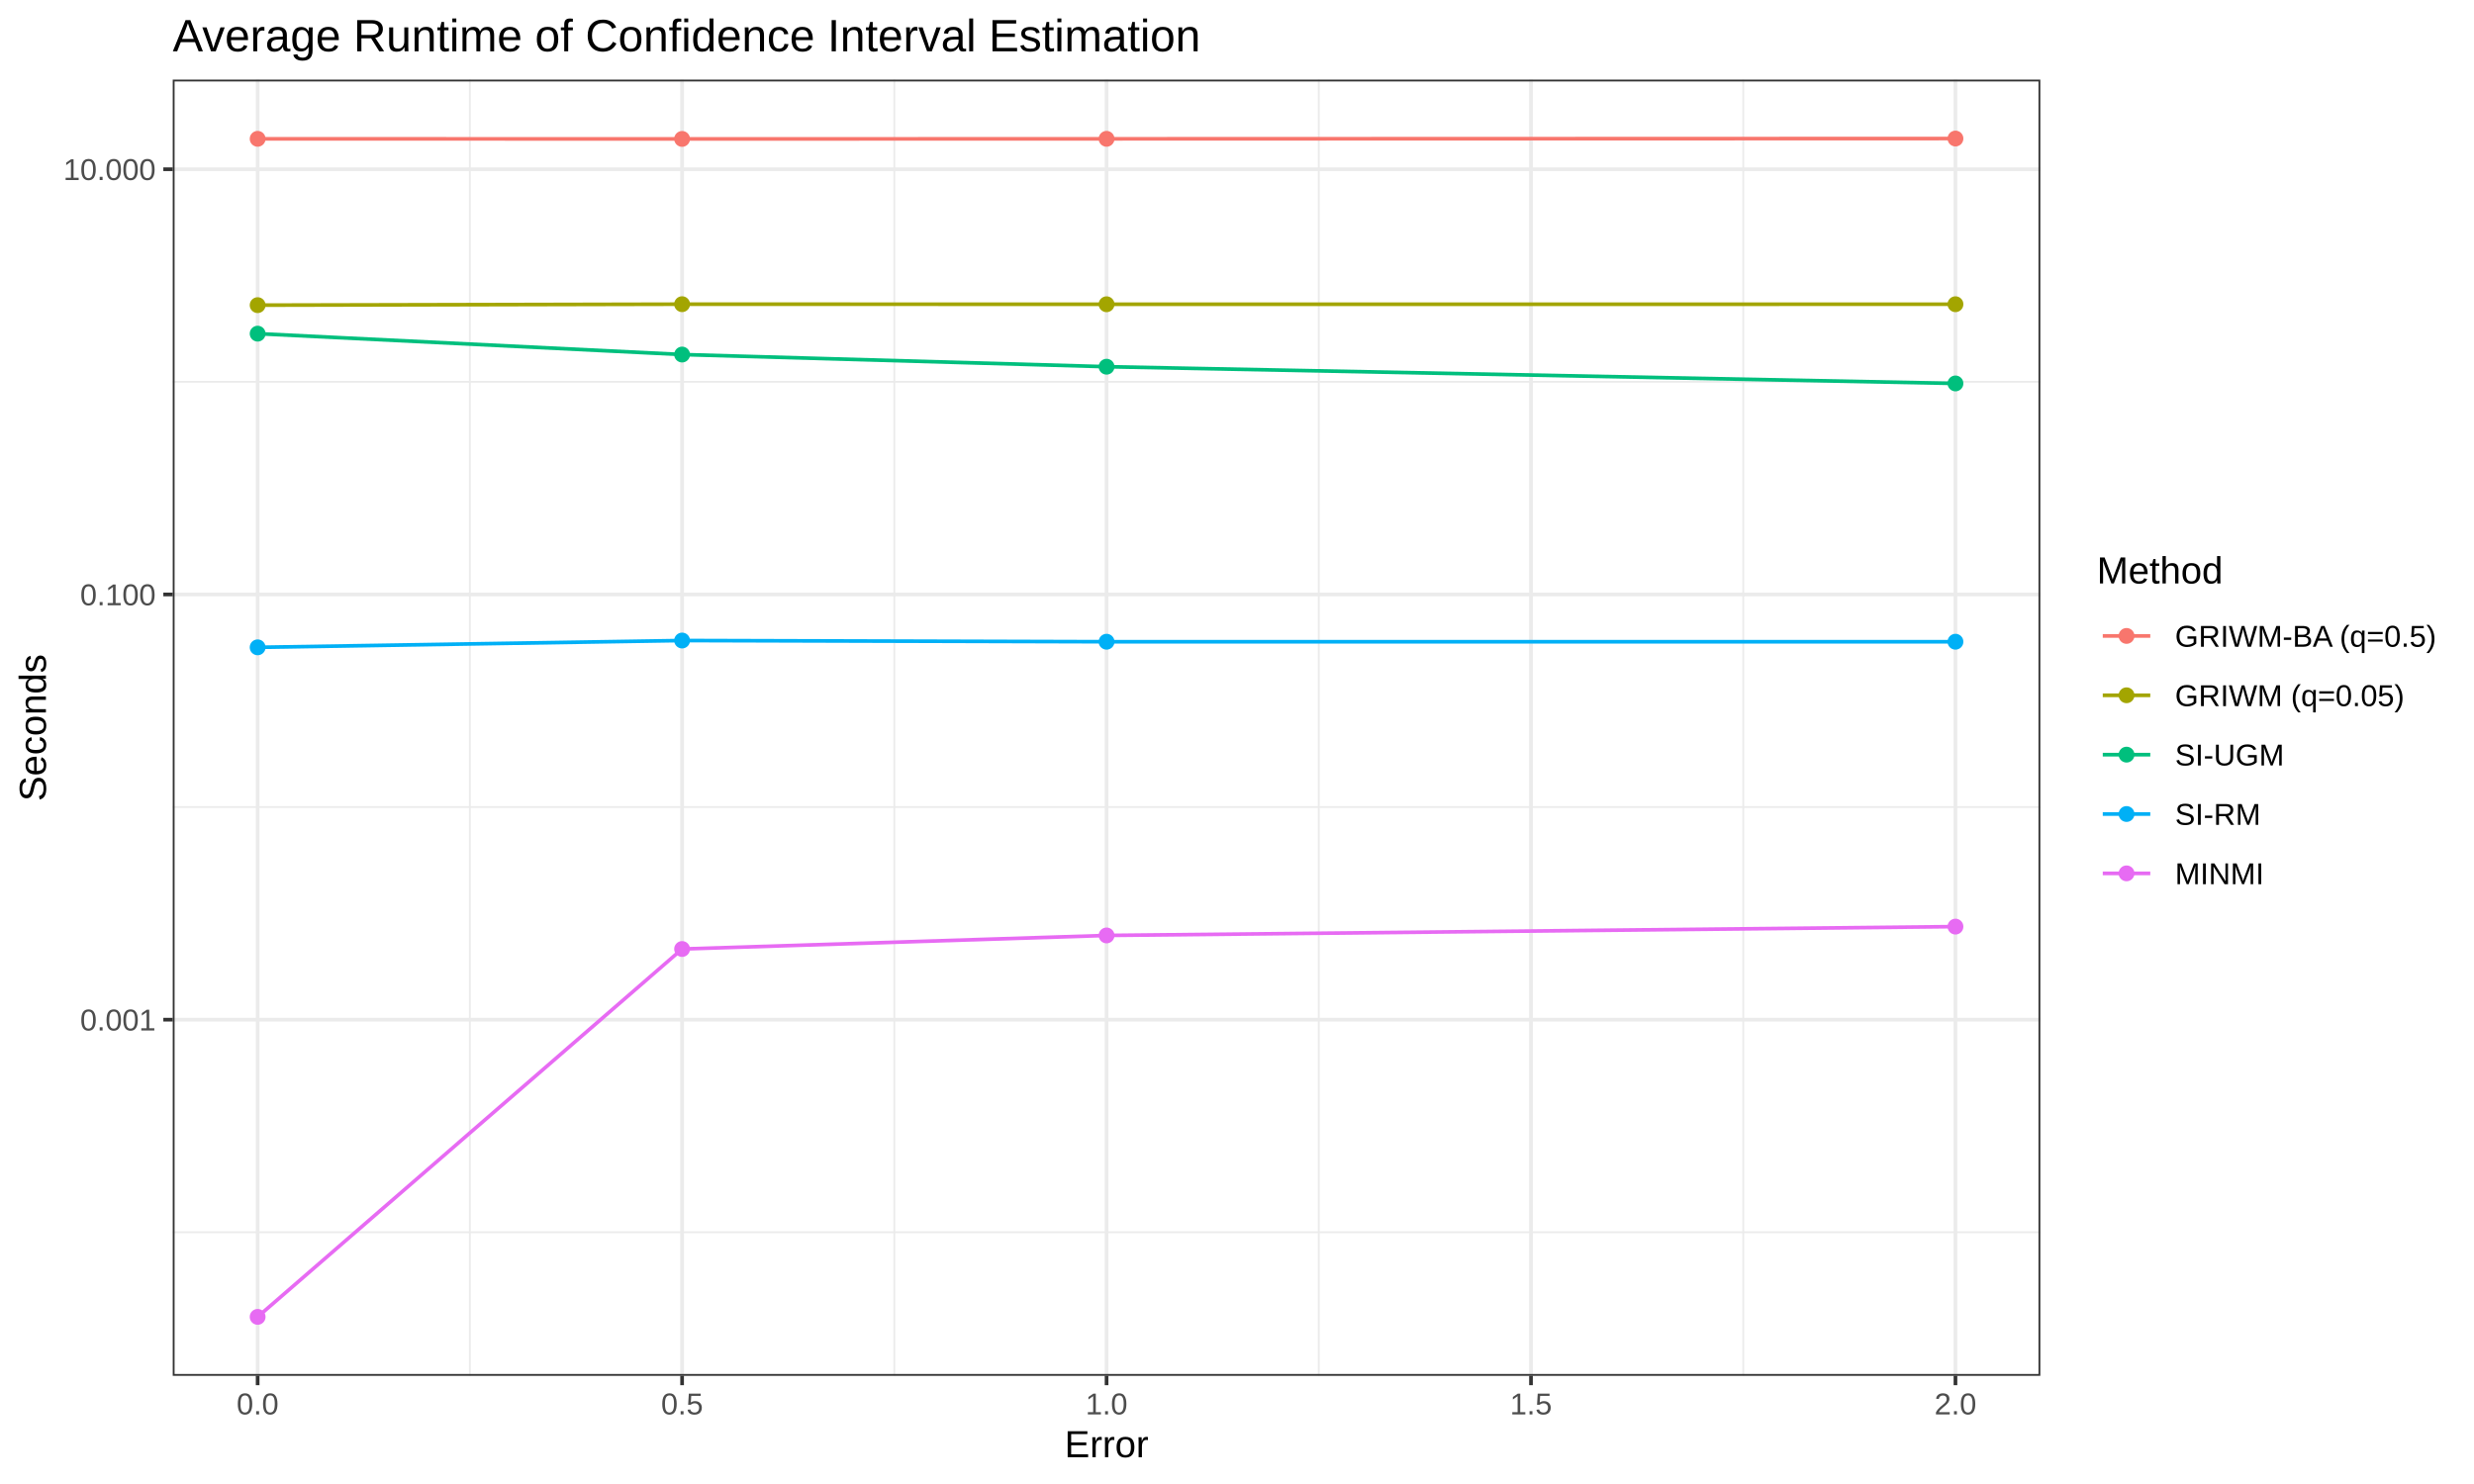
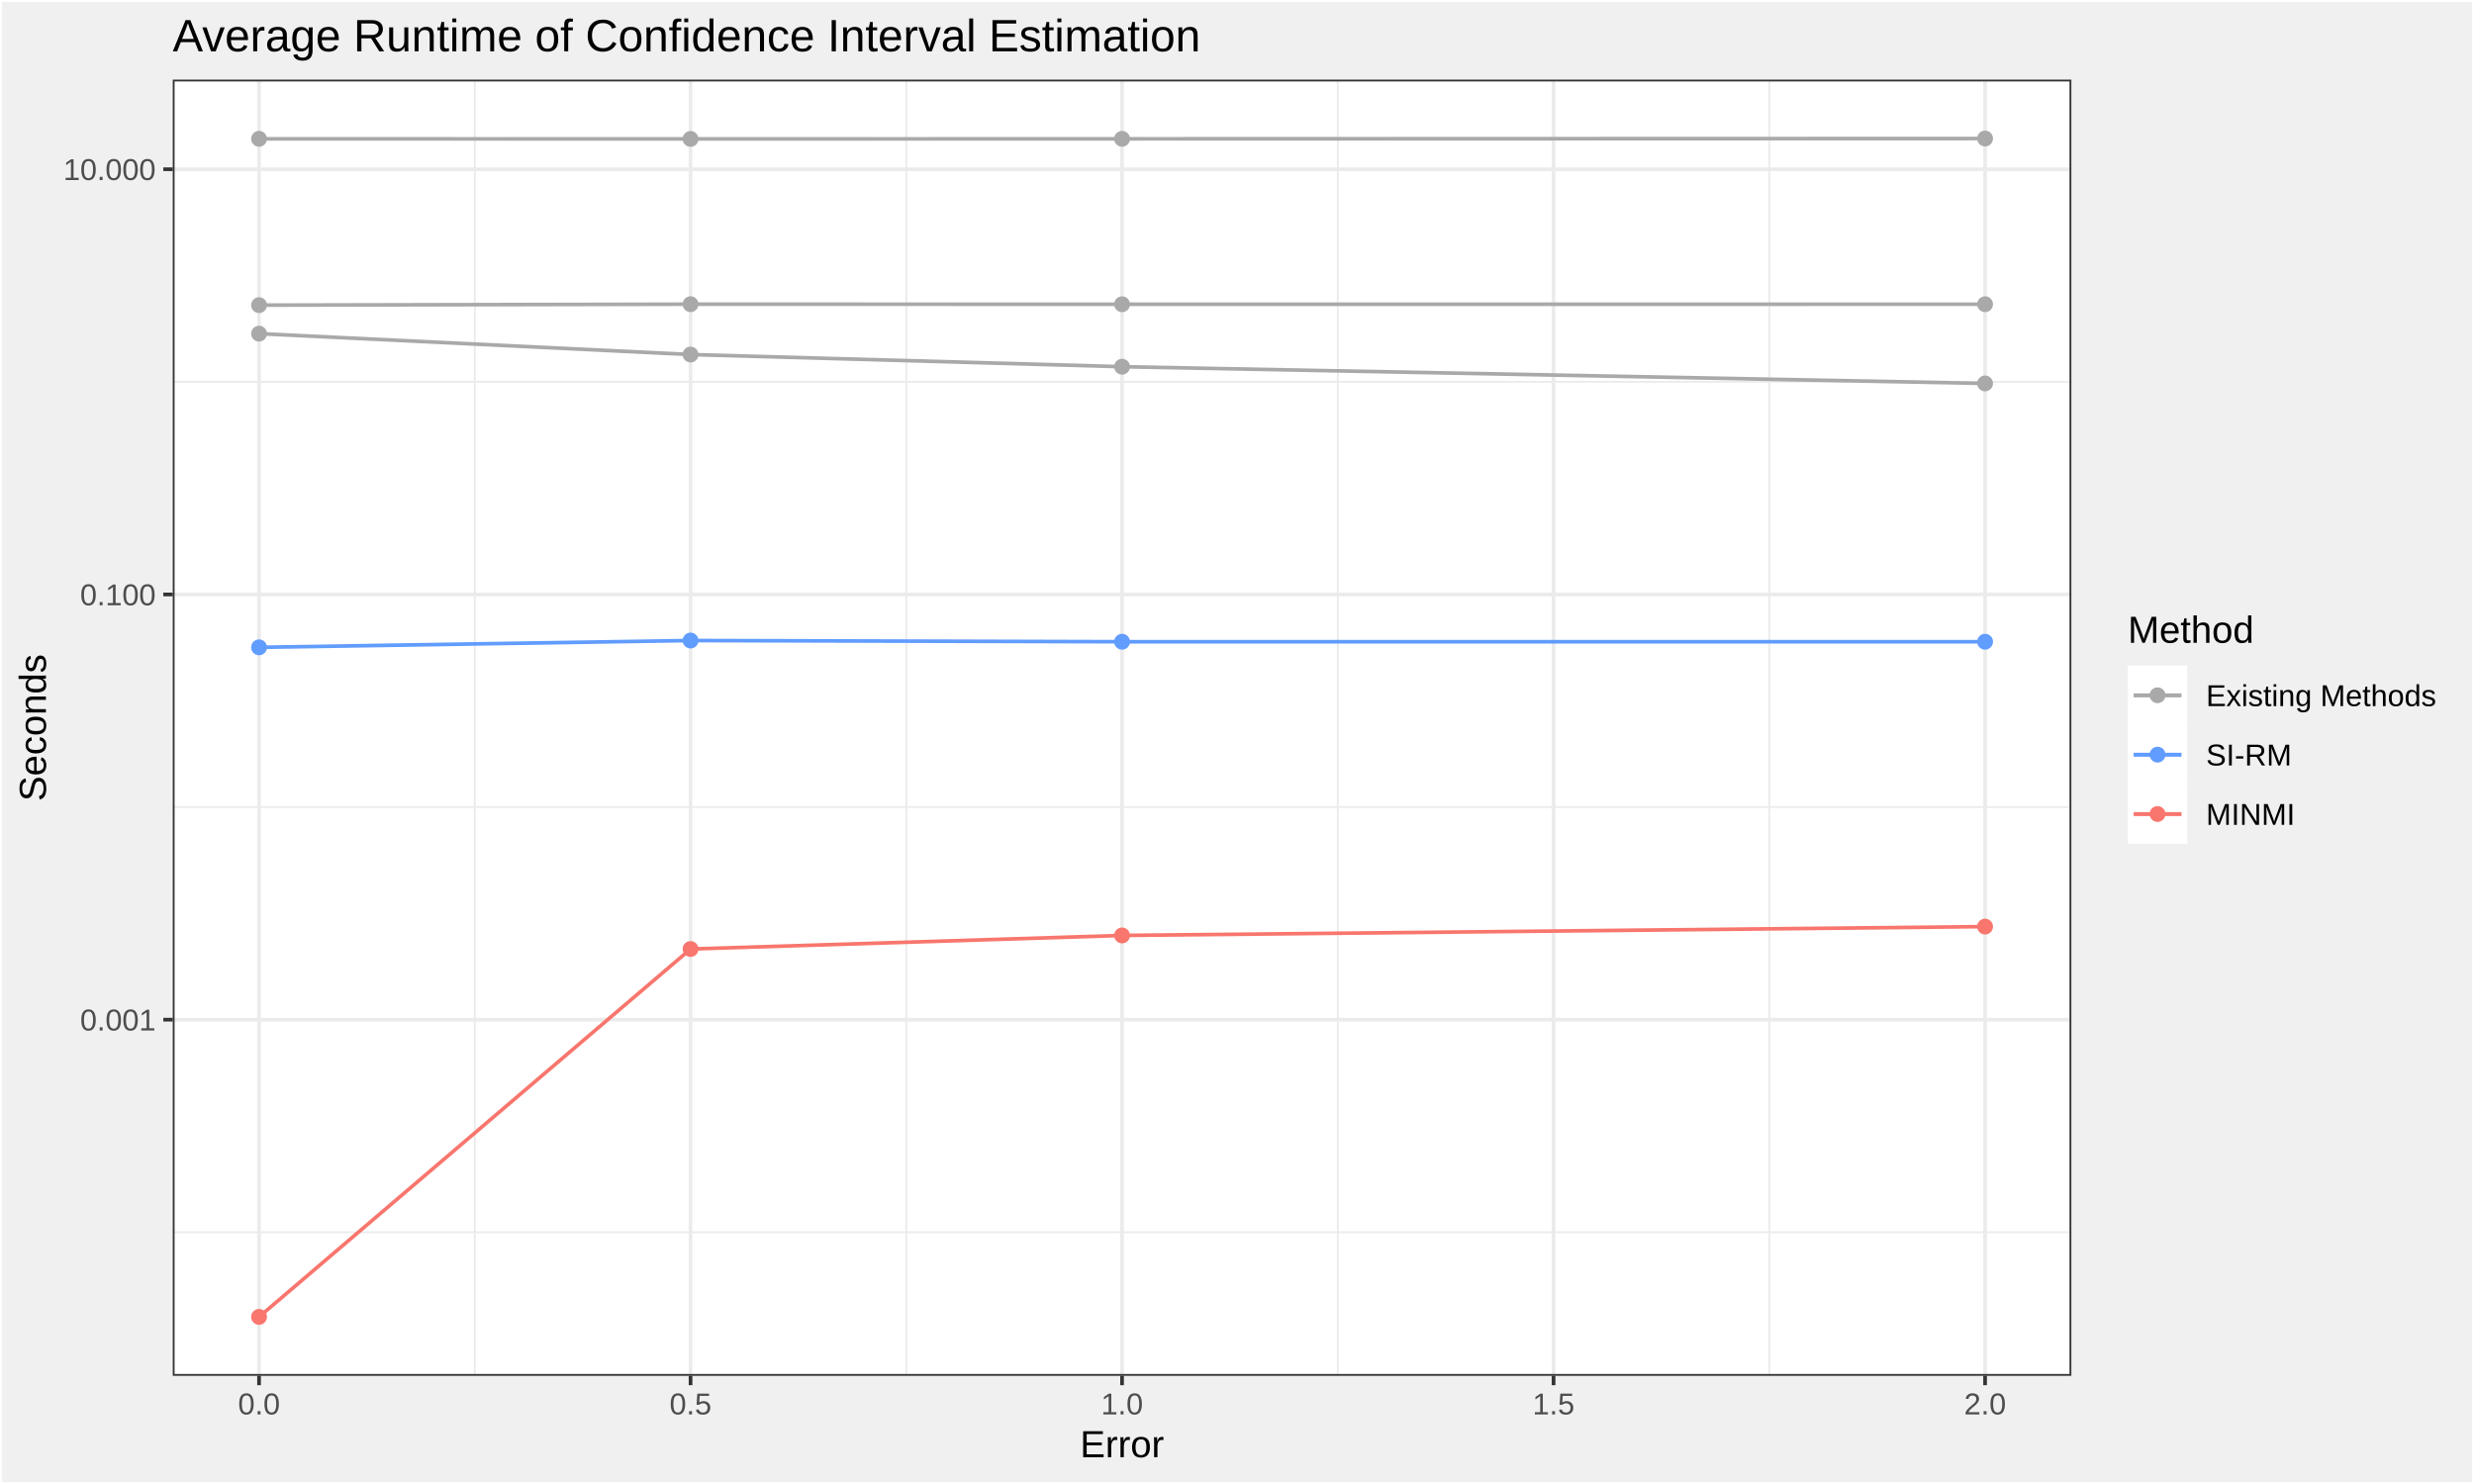
<svg xmlns="http://www.w3.org/2000/svg" class="svglite" width="720.00pt" height="432.00pt" viewBox="0 0 720.00 432.00">
  <defs>
    <style type="text/css">
    .svglite line, .svglite polyline, .svglite polygon, .svglite path, .svglite rect, .svglite circle {
      fill: none;
      stroke: #000000;
      stroke-linecap: round;
      stroke-linejoin: round;
      stroke-miterlimit: 10.00;
    }
    .svglite text {
      white-space: pre;
    }
  </style>
  </defs>
-   <rect width="100%" height="100%" style="stroke: none; fill: #FFFFFF;" />
+   <rect width="100%" height="100%" style="stroke: none; fill: none;" />
  <defs>
    <clipPath id="cpMC4wMHw3MjAuMDB8MC4wMHw0MzIuMDA=">
      <rect x="0.00" y="0.00" width="720.00" height="432.00" />
    </clipPath>
  </defs>
  <g clip-path="url(#cpMC4wMHw3MjAuMDB8MC4wMHw0MzIuMDA=)">
-     <rect x="0.00" y="0.00" width="720.00" height="432.00" style="stroke-width: 1.07; stroke: #FFFFFF; fill: #FFFFFF;" />
+     <rect x="0.00" y="0.00" width="720.00" height="432.00" style="stroke-width: 1.07; stroke: #FFFFFF;" />
  </g>
  <defs>
-     <clipPath id="cpNTAuMjd8NTkzLjgwfDIzLjE4fDQwMC41MA==">
-       <rect x="50.27" y="23.18" width="543.52" height="377.33" />
+     <clipPath id="cpNTAuMjd8NjAyLjgzfDIzLjE4fDQwMC41MA==">
+       <rect x="50.27" y="23.18" width="552.55" height="377.33" />
    </clipPath>
  </defs>
-   <g clip-path="url(#cpNTAuMjd8NTkzLjgwfDIzLjE4fDQwMC41MA==)">
-     <rect x="50.27" y="23.18" width="543.52" height="377.33" style="stroke-width: 1.07; stroke: none; fill: #FFFFFF;" />
-     <polyline points="50.27,358.72 593.80,358.72 " style="stroke-width: 0.53; stroke: #EBEBEB; stroke-linecap: butt;" />
-     <polyline points="50.27,234.94 593.80,234.94 " style="stroke-width: 0.53; stroke: #EBEBEB; stroke-linecap: butt;" />
-     <polyline points="50.27,111.15 593.80,111.15 " style="stroke-width: 0.53; stroke: #EBEBEB; stroke-linecap: butt;" />
-     <polyline points="136.74,400.50 136.74,23.18 " style="stroke-width: 0.53; stroke: #EBEBEB; stroke-linecap: butt;" />
-     <polyline points="260.27,400.50 260.27,23.18 " style="stroke-width: 0.53; stroke: #EBEBEB; stroke-linecap: butt;" />
-     <polyline points="383.80,400.50 383.80,23.18 " style="stroke-width: 0.53; stroke: #EBEBEB; stroke-linecap: butt;" />
-     <polyline points="507.33,400.50 507.33,23.18 " style="stroke-width: 0.53; stroke: #EBEBEB; stroke-linecap: butt;" />
-     <polyline points="50.27,296.83 593.80,296.83 " style="stroke-width: 1.07; stroke: #EBEBEB; stroke-linecap: butt;" />
-     <polyline points="50.27,173.05 593.80,173.05 " style="stroke-width: 1.07; stroke: #EBEBEB; stroke-linecap: butt;" />
-     <polyline points="50.27,49.26 593.80,49.26 " style="stroke-width: 1.07; stroke: #EBEBEB; stroke-linecap: butt;" />
-     <polyline points="74.98,400.50 74.98,23.18 " style="stroke-width: 1.07; stroke: #EBEBEB; stroke-linecap: butt;" />
-     <polyline points="198.51,400.50 198.51,23.18 " style="stroke-width: 1.07; stroke: #EBEBEB; stroke-linecap: butt;" />
-     <polyline points="322.04,400.50 322.04,23.18 " style="stroke-width: 1.07; stroke: #EBEBEB; stroke-linecap: butt;" />
-     <polyline points="445.56,400.50 445.56,23.18 " style="stroke-width: 1.07; stroke: #EBEBEB; stroke-linecap: butt;" />
-     <polyline points="569.09,400.50 569.09,23.18 " style="stroke-width: 1.07; stroke: #EBEBEB; stroke-linecap: butt;" />
-     <circle cx="74.98" cy="188.44" r="1.95" style="stroke-width: 0.71; stroke: #00B0F6; fill: #00B0F6;" />
-     <circle cx="74.98" cy="97.13" r="1.95" style="stroke-width: 0.71; stroke: #00BF7D; fill: #00BF7D;" />
-     <circle cx="198.51" cy="103.21" r="1.95" style="stroke-width: 0.71; stroke: #00BF7D; fill: #00BF7D;" />
-     <circle cx="198.51" cy="186.46" r="1.95" style="stroke-width: 0.71; stroke: #00B0F6; fill: #00B0F6;" />
-     <circle cx="198.51" cy="276.26" r="1.95" style="stroke-width: 0.71; stroke: #E76BF3; fill: #E76BF3;" />
-     <circle cx="569.09" cy="186.81" r="1.95" style="stroke-width: 0.71; stroke: #00B0F6; fill: #00B0F6;" />
-     <circle cx="569.09" cy="111.62" r="1.95" style="stroke-width: 0.71; stroke: #00BF7D; fill: #00BF7D;" />
-     <circle cx="569.09" cy="269.74" r="1.95" style="stroke-width: 0.71; stroke: #E76BF3; fill: #E76BF3;" />
-     <circle cx="74.98" cy="383.35" r="1.95" style="stroke-width: 0.71; stroke: #E76BF3; fill: #E76BF3;" />
-     <circle cx="322.04" cy="186.81" r="1.95" style="stroke-width: 0.71; stroke: #00B0F6; fill: #00B0F6;" />
-     <circle cx="322.04" cy="272.31" r="1.95" style="stroke-width: 0.71; stroke: #E76BF3; fill: #E76BF3;" />
-     <circle cx="322.04" cy="106.75" r="1.95" style="stroke-width: 0.71; stroke: #00BF7D; fill: #00BF7D;" />
-     <circle cx="569.09" cy="40.33" r="1.95" style="stroke-width: 0.71; stroke: #F8766D; fill: #F8766D;" />
-     <circle cx="322.04" cy="40.41" r="1.95" style="stroke-width: 0.71; stroke: #F8766D; fill: #F8766D;" />
-     <circle cx="198.51" cy="40.44" r="1.95" style="stroke-width: 0.71; stroke: #F8766D; fill: #F8766D;" />
-     <circle cx="569.09" cy="88.56" r="1.95" style="stroke-width: 0.71; stroke: #A3A500; fill: #A3A500;" />
-     <circle cx="322.04" cy="88.57" r="1.95" style="stroke-width: 0.71; stroke: #A3A500; fill: #A3A500;" />
-     <circle cx="198.51" cy="88.55" r="1.95" style="stroke-width: 0.71; stroke: #A3A500; fill: #A3A500;" />
-     <circle cx="74.98" cy="88.83" r="1.95" style="stroke-width: 0.71; stroke: #A3A500; fill: #A3A500;" />
-     <circle cx="74.98" cy="40.41" r="1.95" style="stroke-width: 0.71; stroke: #F8766D; fill: #F8766D;" />
-     <polyline points="74.98,40.41 198.51,40.44 322.04,40.41 569.09,40.33 " style="stroke-width: 1.07; stroke: #F8766D; stroke-linecap: butt;" />
-     <polyline points="74.98,88.83 198.51,88.55 322.04,88.57 569.09,88.56 " style="stroke-width: 1.07; stroke: #A3A500; stroke-linecap: butt;" />
-     <polyline points="74.98,97.13 198.51,103.21 322.04,106.75 569.09,111.62 " style="stroke-width: 1.07; stroke: #00BF7D; stroke-linecap: butt;" />
-     <polyline points="74.98,188.44 198.51,186.46 322.04,186.81 569.09,186.81 " style="stroke-width: 1.07; stroke: #00B0F6; stroke-linecap: butt;" />
-     <polyline points="74.98,383.35 198.51,276.26 322.04,272.31 569.09,269.74 " style="stroke-width: 1.07; stroke: #E76BF3; stroke-linecap: butt;" />
-     <rect x="50.27" y="23.18" width="543.52" height="377.33" style="stroke-width: 1.07; stroke: #333333;" />
+   <g clip-path="url(#cpNTAuMjd8NjAyLjgzfDIzLjE4fDQwMC41MA==)">
+     <rect x="50.27" y="23.18" width="552.55" height="377.33" style="stroke-width: 1.07; stroke: none; fill: #FFFFFF;" />
+     <polyline points="50.27,358.72 602.83,358.72 " style="stroke-width: 0.53; stroke: #EBEBEB; stroke-linecap: butt;" />
+     <polyline points="50.27,234.94 602.83,234.94 " style="stroke-width: 0.53; stroke: #EBEBEB; stroke-linecap: butt;" />
+     <polyline points="50.27,111.15 602.83,111.15 " style="stroke-width: 0.53; stroke: #EBEBEB; stroke-linecap: butt;" />
+     <polyline points="138.18,400.50 138.18,23.18 " style="stroke-width: 0.53; stroke: #EBEBEB; stroke-linecap: butt;" />
+     <polyline points="263.76,400.50 263.76,23.18 " style="stroke-width: 0.53; stroke: #EBEBEB; stroke-linecap: butt;" />
+     <polyline points="389.34,400.50 389.34,23.18 " style="stroke-width: 0.53; stroke: #EBEBEB; stroke-linecap: butt;" />
+     <polyline points="514.92,400.50 514.92,23.18 " style="stroke-width: 0.53; stroke: #EBEBEB; stroke-linecap: butt;" />
+     <polyline points="50.27,296.83 602.83,296.83 " style="stroke-width: 1.07; stroke: #EBEBEB; stroke-linecap: butt;" />
+     <polyline points="50.27,173.05 602.83,173.05 " style="stroke-width: 1.07; stroke: #EBEBEB; stroke-linecap: butt;" />
+     <polyline points="50.27,49.26 602.83,49.26 " style="stroke-width: 1.07; stroke: #EBEBEB; stroke-linecap: butt;" />
+     <polyline points="75.39,400.50 75.39,23.18 " style="stroke-width: 1.07; stroke: #EBEBEB; stroke-linecap: butt;" />
+     <polyline points="200.97,400.50 200.97,23.18 " style="stroke-width: 1.07; stroke: #EBEBEB; stroke-linecap: butt;" />
+     <polyline points="326.55,400.50 326.55,23.18 " style="stroke-width: 1.07; stroke: #EBEBEB; stroke-linecap: butt;" />
+     <polyline points="452.13,400.50 452.13,23.18 " style="stroke-width: 1.07; stroke: #EBEBEB; stroke-linecap: butt;" />
+     <polyline points="577.71,400.50 577.71,23.18 " style="stroke-width: 1.07; stroke: #EBEBEB; stroke-linecap: butt;" />
+     <circle cx="75.39" cy="188.44" r="1.95" style="stroke-width: 0.71; stroke: #619CFF; fill: #619CFF;" />
+     <circle cx="200.97" cy="186.46" r="1.95" style="stroke-width: 0.71; stroke: #619CFF; fill: #619CFF;" />
+     <circle cx="200.97" cy="276.26" r="1.95" style="stroke-width: 0.71; stroke: #F8766D; fill: #F8766D;" />
+     <circle cx="577.71" cy="186.81" r="1.95" style="stroke-width: 0.71; stroke: #619CFF; fill: #619CFF;" />
+     <circle cx="577.71" cy="269.74" r="1.95" style="stroke-width: 0.71; stroke: #F8766D; fill: #F8766D;" />
+     <circle cx="75.39" cy="383.35" r="1.95" style="stroke-width: 0.71; stroke: #F8766D; fill: #F8766D;" />
+     <circle cx="326.55" cy="186.81" r="1.95" style="stroke-width: 0.71; stroke: #619CFF; fill: #619CFF;" />
+     <circle cx="326.55" cy="272.31" r="1.95" style="stroke-width: 0.71; stroke: #F8766D; fill: #F8766D;" />
+     <polyline points="75.39,188.44 200.97,186.46 326.55,186.81 577.71,186.81 " style="stroke-width: 1.07; stroke: #619CFF; stroke-linecap: butt;" />
+     <polyline points="75.39,383.35 200.97,276.26 326.55,272.31 577.71,269.74 " style="stroke-width: 1.07; stroke: #F8766D; stroke-linecap: butt;" />
+     <circle cx="75.39" cy="97.13" r="1.95" style="stroke-width: 0.71; stroke: #A9A9A9; fill: #A9A9A9;" />
+     <circle cx="200.97" cy="103.21" r="1.95" style="stroke-width: 0.71; stroke: #A9A9A9; fill: #A9A9A9;" />
+     <circle cx="577.71" cy="111.62" r="1.95" style="stroke-width: 0.71; stroke: #A9A9A9; fill: #A9A9A9;" />
+     <circle cx="326.55" cy="106.75" r="1.95" style="stroke-width: 0.71; stroke: #A9A9A9; fill: #A9A9A9;" />
+     <circle cx="577.71" cy="40.33" r="1.95" style="stroke-width: 0.71; stroke: #A9A9A9; fill: #A9A9A9;" />
+     <circle cx="326.55" cy="40.41" r="1.95" style="stroke-width: 0.71; stroke: #A9A9A9; fill: #A9A9A9;" />
+     <circle cx="200.97" cy="40.44" r="1.95" style="stroke-width: 0.71; stroke: #A9A9A9; fill: #A9A9A9;" />
+     <circle cx="577.71" cy="88.56" r="1.95" style="stroke-width: 0.71; stroke: #A9A9A9; fill: #A9A9A9;" />
+     <circle cx="326.55" cy="88.57" r="1.95" style="stroke-width: 0.71; stroke: #A9A9A9; fill: #A9A9A9;" />
+     <circle cx="200.97" cy="88.55" r="1.95" style="stroke-width: 0.71; stroke: #A9A9A9; fill: #A9A9A9;" />
+     <circle cx="75.39" cy="88.83" r="1.95" style="stroke-width: 0.71; stroke: #A9A9A9; fill: #A9A9A9;" />
+     <circle cx="75.39" cy="40.41" r="1.95" style="stroke-width: 0.71; stroke: #A9A9A9; fill: #A9A9A9;" />
+     <polyline points="75.39,40.41 200.97,40.44 326.55,40.41 577.71,40.33 " style="stroke-width: 1.07; stroke: #A9A9A9; stroke-linecap: butt;" />
+     <polyline points="75.39,88.83 200.97,88.55 326.55,88.57 577.71,88.56 " style="stroke-width: 1.07; stroke: #A9A9A9; stroke-linecap: butt;" />
+     <polyline points="75.39,97.13 200.97,103.21 326.55,106.75 577.71,111.62 " style="stroke-width: 1.07; stroke: #A9A9A9; stroke-linecap: butt;" />
+     <rect x="50.27" y="23.18" width="552.55" height="377.33" style="stroke-width: 1.07; stroke: #333333;" />
  </g>
  <g clip-path="url(#cpMC4wMHw3MjAuMDB8MC4wMHw0MzIuMDA=)">
    <text x="45.34" y="299.98" text-anchor="end" style="font-size: 8.80px;fill: #4D4D4D; font-family: &quot;Arial&quot;;" textLength="22.03px" lengthAdjust="spacingAndGlyphs">0.001</text>
    <text x="45.34" y="176.20" text-anchor="end" style="font-size: 8.80px;fill: #4D4D4D; font-family: &quot;Arial&quot;;" textLength="22.03px" lengthAdjust="spacingAndGlyphs">0.100</text>
    <text x="45.34" y="52.41" text-anchor="end" style="font-size: 8.80px;fill: #4D4D4D; font-family: &quot;Arial&quot;;" textLength="26.93px" lengthAdjust="spacingAndGlyphs">10.000</text>
    <polyline points="47.53,296.83 50.27,296.83 " style="stroke-width: 1.07; stroke: #333333; stroke-linecap: butt;" />
    <polyline points="47.53,173.05 50.27,173.05 " style="stroke-width: 1.07; stroke: #333333; stroke-linecap: butt;" />
    <polyline points="47.53,49.26 50.27,49.26 " style="stroke-width: 1.07; stroke: #333333; stroke-linecap: butt;" />
-     <polyline points="74.98,403.24 74.98,400.50 " style="stroke-width: 1.07; stroke: #333333; stroke-linecap: butt;" />
-     <polyline points="198.51,403.24 198.51,400.50 " style="stroke-width: 1.07; stroke: #333333; stroke-linecap: butt;" />
-     <polyline points="322.04,403.24 322.04,400.50 " style="stroke-width: 1.07; stroke: #333333; stroke-linecap: butt;" />
-     <polyline points="445.56,403.24 445.56,400.50 " style="stroke-width: 1.07; stroke: #333333; stroke-linecap: butt;" />
-     <polyline points="569.09,403.24 569.09,400.50 " style="stroke-width: 1.07; stroke: #333333; stroke-linecap: butt;" />
-     <text x="74.98" y="411.74" text-anchor="middle" style="font-size: 8.80px;fill: #4D4D4D; font-family: &quot;Arial&quot;;" textLength="12.24px" lengthAdjust="spacingAndGlyphs">0.0</text>
-     <text x="198.51" y="411.74" text-anchor="middle" style="font-size: 8.80px;fill: #4D4D4D; font-family: &quot;Arial&quot;;" textLength="12.24px" lengthAdjust="spacingAndGlyphs">0.5</text>
-     <text x="322.04" y="411.74" text-anchor="middle" style="font-size: 8.80px;fill: #4D4D4D; font-family: &quot;Arial&quot;;" textLength="12.24px" lengthAdjust="spacingAndGlyphs">1.0</text>
-     <text x="445.56" y="411.74" text-anchor="middle" style="font-size: 8.80px;fill: #4D4D4D; font-family: &quot;Arial&quot;;" textLength="12.24px" lengthAdjust="spacingAndGlyphs">1.5</text>
-     <text x="569.09" y="411.74" text-anchor="middle" style="font-size: 8.80px;fill: #4D4D4D; font-family: &quot;Arial&quot;;" textLength="12.24px" lengthAdjust="spacingAndGlyphs">2.0</text>
-     <text x="322.04" y="424.20" text-anchor="middle" style="font-size: 11.00px; font-family: &quot;Arial&quot;;" textLength="24.45px" lengthAdjust="spacingAndGlyphs">Error</text>
+     <polyline points="75.39,403.24 75.39,400.50 " style="stroke-width: 1.07; stroke: #333333; stroke-linecap: butt;" />
+     <polyline points="200.97,403.24 200.97,400.50 " style="stroke-width: 1.07; stroke: #333333; stroke-linecap: butt;" />
+     <polyline points="326.55,403.24 326.55,400.50 " style="stroke-width: 1.07; stroke: #333333; stroke-linecap: butt;" />
+     <polyline points="452.13,403.24 452.13,400.50 " style="stroke-width: 1.07; stroke: #333333; stroke-linecap: butt;" />
+     <polyline points="577.71,403.24 577.71,400.50 " style="stroke-width: 1.07; stroke: #333333; stroke-linecap: butt;" />
+     <text x="75.39" y="411.74" text-anchor="middle" style="font-size: 8.80px;fill: #4D4D4D; font-family: &quot;Arial&quot;;" textLength="12.24px" lengthAdjust="spacingAndGlyphs">0.0</text>
+     <text x="200.97" y="411.74" text-anchor="middle" style="font-size: 8.80px;fill: #4D4D4D; font-family: &quot;Arial&quot;;" textLength="12.24px" lengthAdjust="spacingAndGlyphs">0.5</text>
+     <text x="326.55" y="411.74" text-anchor="middle" style="font-size: 8.80px;fill: #4D4D4D; font-family: &quot;Arial&quot;;" textLength="12.24px" lengthAdjust="spacingAndGlyphs">1.0</text>
+     <text x="452.13" y="411.74" text-anchor="middle" style="font-size: 8.80px;fill: #4D4D4D; font-family: &quot;Arial&quot;;" textLength="12.24px" lengthAdjust="spacingAndGlyphs">1.5</text>
+     <text x="577.71" y="411.74" text-anchor="middle" style="font-size: 8.80px;fill: #4D4D4D; font-family: &quot;Arial&quot;;" textLength="12.24px" lengthAdjust="spacingAndGlyphs">2.0</text>
+     <text x="326.55" y="424.20" text-anchor="middle" style="font-size: 11.00px; font-family: &quot;Arial&quot;;" textLength="24.45px" lengthAdjust="spacingAndGlyphs">Error</text>
    <text transform="translate(13.36,211.84) rotate(-90)" text-anchor="middle" style="font-size: 11.00px; font-family: &quot;Arial&quot;;" textLength="42.82px" lengthAdjust="spacingAndGlyphs">Seconds</text>
-     <rect x="604.76" y="155.32" width="109.76" height="113.03" style="stroke-width: 1.07; stroke: none; fill: #FFFFFF;" />
-     <text x="610.24" y="169.84" style="font-size: 11.00px; font-family: &quot;Arial&quot;;" textLength="36.71px" lengthAdjust="spacingAndGlyphs">Method</text>
-     <rect x="610.24" y="176.48" width="17.28" height="17.28" style="stroke-width: 1.07; stroke: none; fill: #FFFFFF;" />
-     <circle cx="618.88" cy="185.12" r="1.95" style="stroke-width: 0.71; stroke: #F8766D; fill: #F8766D;" />
-     <line x1="611.96" y1="185.12" x2="625.79" y2="185.12" style="stroke-width: 1.07; stroke: #F8766D; stroke-linecap: butt;" />
-     <rect x="610.24" y="193.76" width="17.28" height="17.28" style="stroke-width: 1.07; stroke: none; fill: #FFFFFF;" />
-     <circle cx="618.88" cy="202.40" r="1.95" style="stroke-width: 0.71; stroke: #A3A500; fill: #A3A500;" />
-     <line x1="611.96" y1="202.40" x2="625.79" y2="202.40" style="stroke-width: 1.07; stroke: #A3A500; stroke-linecap: butt;" />
-     <rect x="610.24" y="211.04" width="17.28" height="17.28" style="stroke-width: 1.07; stroke: none; fill: #FFFFFF;" />
-     <circle cx="618.88" cy="219.68" r="1.95" style="stroke-width: 0.71; stroke: #00BF7D; fill: #00BF7D;" />
-     <line x1="611.96" y1="219.68" x2="625.79" y2="219.68" style="stroke-width: 1.07; stroke: #00BF7D; stroke-linecap: butt;" />
-     <rect x="610.24" y="228.32" width="17.28" height="17.28" style="stroke-width: 1.07; stroke: none; fill: #FFFFFF;" />
-     <circle cx="618.88" cy="236.96" r="1.95" style="stroke-width: 0.71; stroke: #00B0F6; fill: #00B0F6;" />
-     <line x1="611.96" y1="236.96" x2="625.79" y2="236.96" style="stroke-width: 1.07; stroke: #00B0F6; stroke-linecap: butt;" />
-     <rect x="610.24" y="245.60" width="17.28" height="17.28" style="stroke-width: 1.07; stroke: none; fill: #FFFFFF;" />
-     <circle cx="618.88" cy="254.24" r="1.95" style="stroke-width: 0.71; stroke: #E76BF3; fill: #E76BF3;" />
-     <line x1="611.96" y1="254.24" x2="625.79" y2="254.24" style="stroke-width: 1.07; stroke: #E76BF3; stroke-linecap: butt;" />
-     <text x="632.99" y="188.27" style="font-size: 8.80px; font-family: &quot;Arial&quot;;" textLength="76.05px" lengthAdjust="spacingAndGlyphs">GRIWM-BA (q=0.5)</text>
-     <text x="632.99" y="205.55" style="font-size: 8.80px; font-family: &quot;Arial&quot;;" textLength="66.76px" lengthAdjust="spacingAndGlyphs">GRIWM (q=0.05)</text>
-     <text x="632.99" y="222.83" style="font-size: 8.80px; font-family: &quot;Arial&quot;;" textLength="31.77px" lengthAdjust="spacingAndGlyphs">SI-UGM</text>
-     <text x="632.99" y="240.11" style="font-size: 8.80px; font-family: &quot;Arial&quot;;" textLength="24.93px" lengthAdjust="spacingAndGlyphs">SI-RM</text>
-     <text x="632.99" y="257.39" style="font-size: 8.80px; font-family: &quot;Arial&quot;;" textLength="25.91px" lengthAdjust="spacingAndGlyphs">MINMI</text>
+     <rect x="613.78" y="172.60" width="100.74" height="78.47" style="stroke-width: 1.07; stroke: none;" />
+     <text x="619.26" y="187.12" style="font-size: 11.00px; font-family: &quot;Arial&quot;;" textLength="36.71px" lengthAdjust="spacingAndGlyphs">Method</text>
+     <rect x="619.26" y="193.76" width="17.28" height="17.28" style="stroke-width: 1.07; stroke: none; fill: #FFFFFF;" />
+     <circle cx="627.90" cy="202.40" r="1.95" style="stroke-width: 0.71; stroke: #A9A9A9; fill: #A9A9A9;" />
+     <line x1="620.99" y1="202.40" x2="634.82" y2="202.40" style="stroke-width: 1.07; stroke: #A9A9A9; stroke-linecap: butt;" />
+     <line x1="620.99" y1="202.40" x2="634.82" y2="202.40" style="stroke-width: 1.07; stroke: #A9A9A9; stroke-linecap: butt;" />
+     <rect x="619.26" y="211.04" width="17.28" height="17.28" style="stroke-width: 1.07; stroke: none; fill: #FFFFFF;" />
+     <circle cx="627.90" cy="219.68" r="1.95" style="stroke-width: 0.71; stroke: #619CFF; fill: #619CFF;" />
+     <line x1="620.99" y1="219.68" x2="634.82" y2="219.68" style="stroke-width: 1.07; stroke: #619CFF; stroke-linecap: butt;" />
+     <line x1="620.99" y1="219.68" x2="634.82" y2="219.68" style="stroke-width: 1.07; stroke: #619CFF; stroke-linecap: butt;" />
+     <rect x="619.26" y="228.32" width="17.28" height="17.28" style="stroke-width: 1.07; stroke: none; fill: #FFFFFF;" />
+     <circle cx="627.90" cy="236.96" r="1.95" style="stroke-width: 0.71; stroke: #F8766D; fill: #F8766D;" />
+     <line x1="620.99" y1="236.96" x2="634.82" y2="236.96" style="stroke-width: 1.07; stroke: #F8766D; stroke-linecap: butt;" />
+     <line x1="620.99" y1="236.96" x2="634.82" y2="236.96" style="stroke-width: 1.07; stroke: #F8766D; stroke-linecap: butt;" />
+     <text x="642.02" y="205.55" style="font-size: 8.80px; font-family: &quot;Arial&quot;;" textLength="67.02px" lengthAdjust="spacingAndGlyphs">Existing Methods</text>
+     <text x="642.02" y="222.83" style="font-size: 8.80px; font-family: &quot;Arial&quot;;" textLength="24.93px" lengthAdjust="spacingAndGlyphs">SI-RM</text>
+     <text x="642.02" y="240.11" style="font-size: 8.80px; font-family: &quot;Arial&quot;;" textLength="25.91px" lengthAdjust="spacingAndGlyphs">MINMI</text>
    <text x="50.27" y="14.93" style="font-size: 13.20px; font-family: &quot;Arial&quot;;" textLength="298.92px" lengthAdjust="spacingAndGlyphs">Average Runtime of Confidence Interval Estimation</text>
  </g>
</svg>
